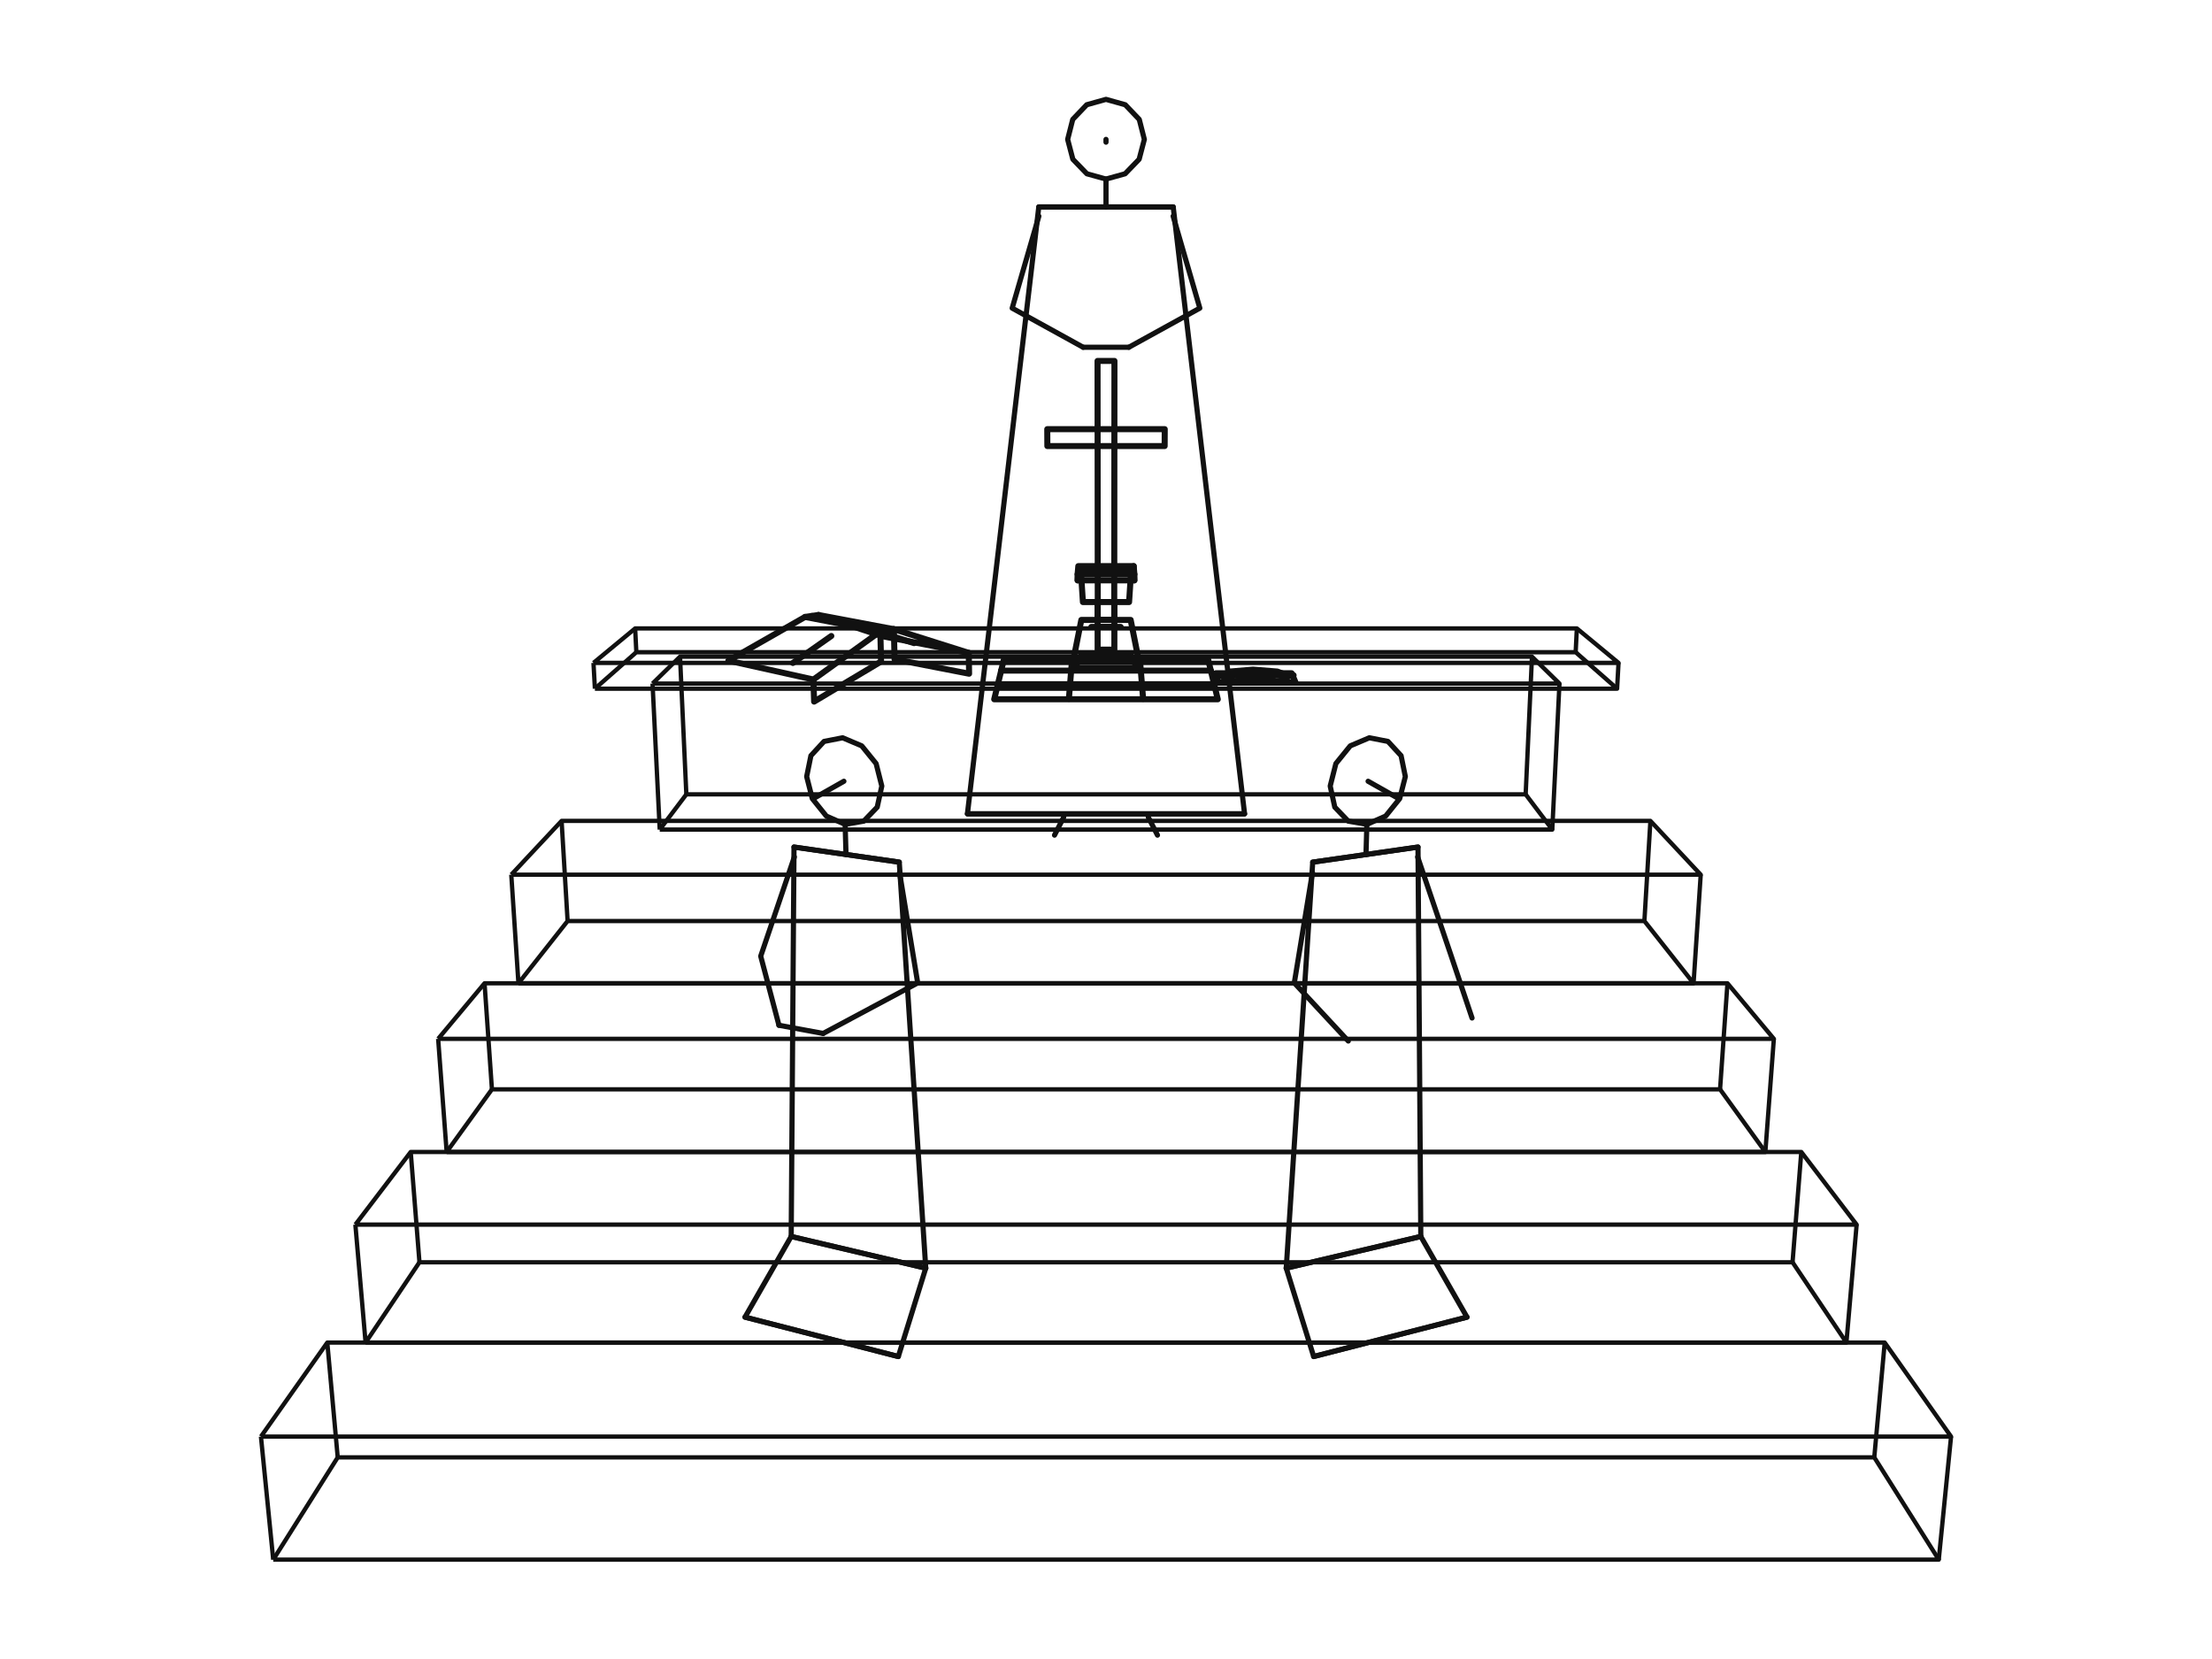
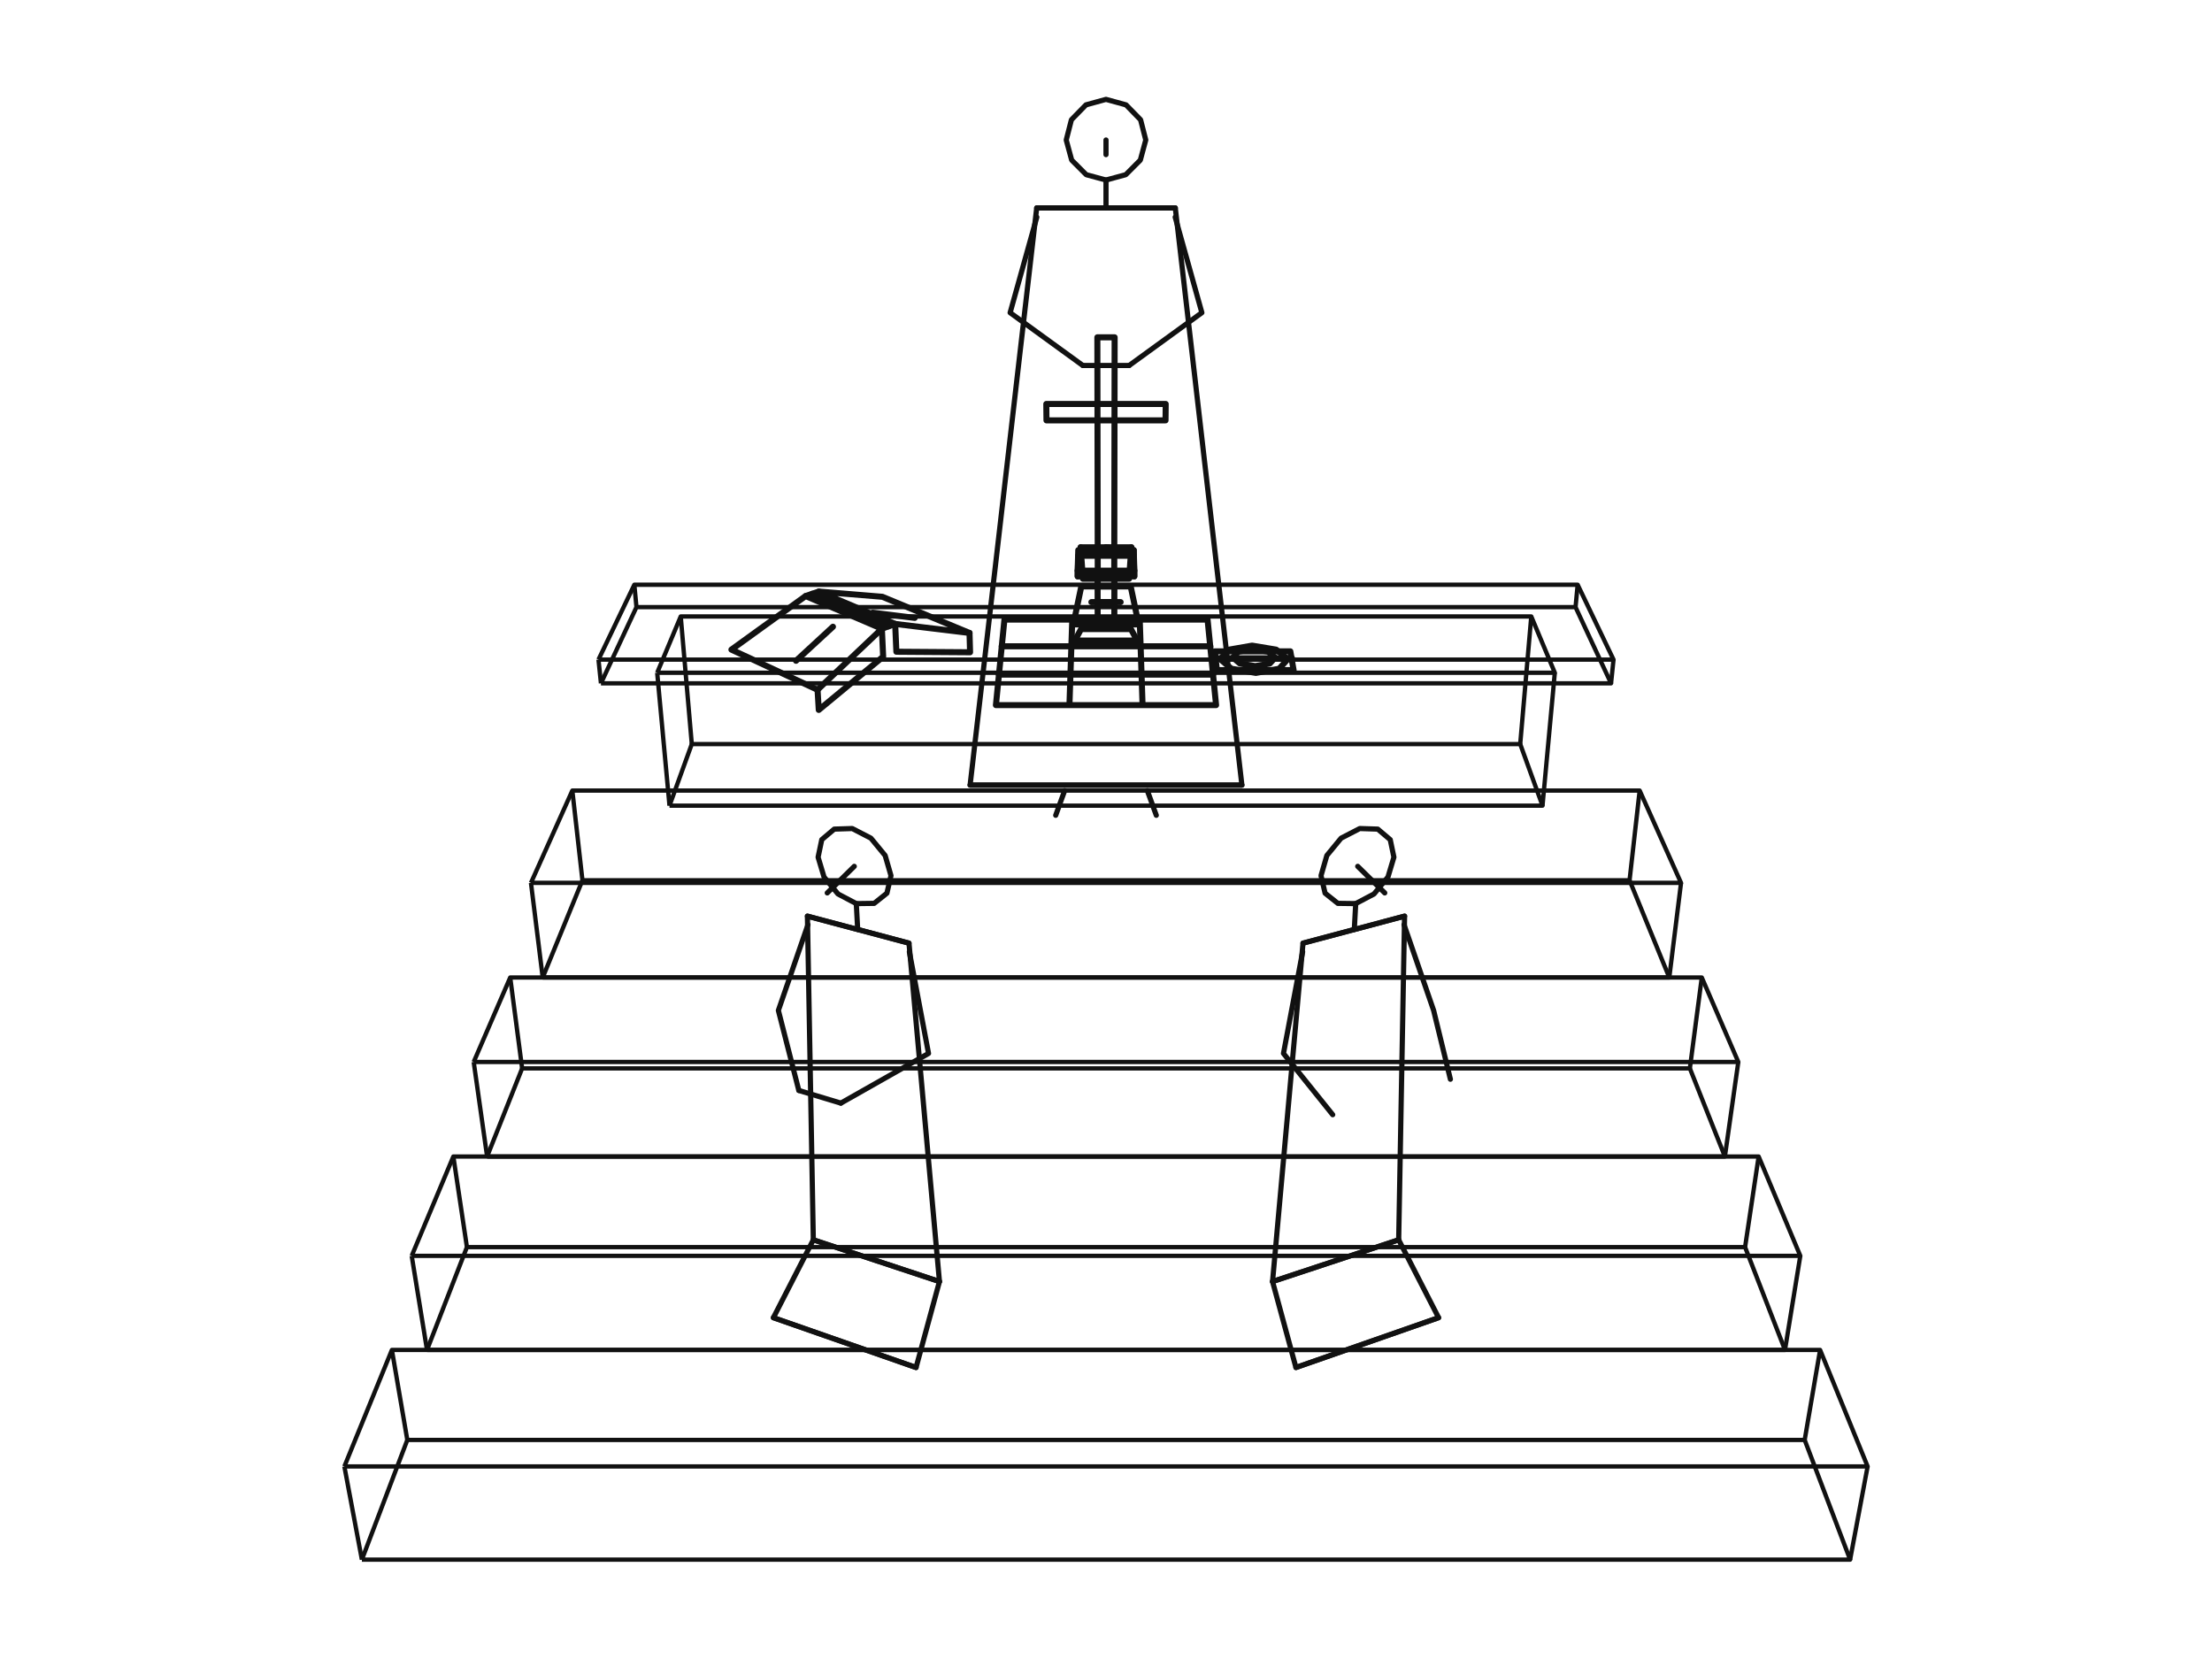
<svg xmlns="http://www.w3.org/2000/svg" width="1024" height="768" viewBox="0 0 1024 768">
  <rect width="100%" height="100%" fill="#ffffff" />
  <style>svg{background:#fff}.g{fill:none;stroke:#111;stroke-width:2.8;stroke-linejoin:round;stroke-linecap:round}.arch{fill:none;stroke:#111;stroke-width:2.0;stroke-linejoin:round}.fig{fill:none;stroke:#111;stroke-width:2.4;stroke-linejoin:round;stroke-linecap:round}</style>
  <g transform="translate(0,0)">
-     <path class="arch" d="M729.42,301.93 L729.97,290.92" />
-     <path class="arch" d="M294.58,301.93 L294.03,290.92" />
-     <path class="arch" d="M706.27,367.73 L709.20,303.98" />
-     <path class="arch" d="M317.73,367.73 L314.80,303.98" />
-     <path class="g" d="M527.16,305.71 L496.84,305.71" />
-     <path class="g" d="M527.16,305.71 L523.42,286.98 L500.58,286.98 L496.84,305.71 L527.16,305.71" />
-     <path class="arch" d="M305.41,384.04 L718.59,384.04 L706.27,367.73 L317.73,367.73 L305.41,384.04" />
-     <path class="g" d="M515.81,286.98 L515.91,167.09 L508.09,167.09 L508.19,286.98 L515.81,286.98" />
-     <path class="arch" d="M761.24,426.37 L764.02,380.02" />
-     <path class="arch" d="M262.76,426.37 L259.98,380.02" />
-     <path class="g" d="M497.53,309.28 L500.41,303.58 L523.59,303.58 L526.47,309.28 L497.53,309.28" />
-     <path class="g" d="M508.12,290.22 L508.13,300.73 L515.87,300.73 L515.88,290.22" />
-     <path class="g" d="M505.22,290.22 L518.78,290.22" />
-     <path class="g" d="M539.15,206.49 L484.85,206.49 L484.81,198.67 L539.19,198.67 L539.15,206.49" />
-     <path class="g" d="M508.11,278.71 L508.12,290.22 L515.88,290.22 L515.89,278.71" />
-     <path class="g" d="M463.43,310.45 L560.57,310.45" />
-     <path class="fig" d="M447.85,376.75 L576.15,376.75" />
-     <path class="g" d="M500.30,263.25 L501.31,278.71 L522.69,278.71 L523.70,263.25" />
-     <path class="g" d="M372.69,285.60 L378.91,284.69" />
-     <path class="arch" d="M302.08,316.44 L721.92,316.44 L709.20,303.98 L314.80,303.98 L302.08,316.44" />
-     <path class="g" d="M500.30,263.25 L523.70,263.25" />
-     <path class="g" d="M448.47,302.25 L413.80,291.28 L378.91,284.69 L408.49,294.52 L448.47,302.25" />
-     <path class="arch" d="M275.40,318.81 L748.60,318.81 L729.42,301.93 L294.58,301.93 L275.40,318.81" />
-     <path class="g" d="M423.15,297.72 L403.57,291.51" />
-     <path class="g" d="M500.25,263.88 L512.00,264.10 L523.75,263.88 L512.00,262.62" />
-     <path class="arch" d="M274.74,306.87 L749.26,306.87 L729.97,290.92 L294.03,290.92 L274.74,306.87" />
-     <path class="fig" d="M492.45,378.23 L488.17,386.61" />
-     <path class="fig" d="M531.55,378.23 L535.83,386.61" />
-     <path class="g" d="M524.81,264.82 L524.82,262.08" />
-     <path class="g" d="M494.82,323.51 L496.36,304.48" />
-     <path class="g" d="M529.18,323.51 L527.64,304.48" />
-     <path class="g" d="M563.31,312.58 L598.84,312.58" />
-     <path class="g" d="M581.73,314.10 L588.49,313.52 L590.95,312.19 L587.49,310.88 L580.44,310.32 L573.77,310.88 L571.21,312.19 L574.58,313.52 L581.73,314.10" />
-     <path class="g" d="M582.12,316.04 L592.97,315.11 L596.86,312.97 L591.29,310.87 L580.05,309.98 L569.42,310.87 L565.28,312.97 L570.63,315.11 L582.12,316.04" />
-     <path class="g" d="M563.83,315.85 L599.72,315.85 L597.93,311.67 L562.78,311.67 L563.83,315.85" />
-     <path class="arch" d="M305.41,384.04 L302.08,316.44" />
-     <path class="arch" d="M718.59,384.04 L721.92,316.44" />
-     <path class="g" d="M410.67,291.77 L375.81,285.15" />
-     <path class="g" d="M448.47,302.25 L448.62,311.88 L414.12,305.18 L413.80,291.28" />
-     <path class="g" d="M460.25,323.71 L563.75,323.71 L559.12,304.67 L464.88,304.67 L460.25,323.71" />
-     <path class="g" d="M498.87,268.66 L525.13,268.66 L524.81,264.82 L499.19,264.82 L498.87,268.66" />
-     <path class="g" d="M498.86,265.85 L525.14,265.85 L524.82,262.08 L499.18,262.08 L498.86,265.85" />
-     <path class="g" d="M461.89,316.75 L562.11,316.75" />
-     <path class="g" d="M367.05,306.90 L384.84,294.42" />
-     <path class="arch" d="M240.00,455.19 L784.00,455.19 L761.24,426.37 L262.76,426.37 L240.00,455.19" />
-     <path class="fig" d="M480.89,95.79 L447.85,376.75 L576.15,376.75 L543.11,95.79 L480.89,95.79" />
-     <path class="g" d="M498.87,268.66 L498.86,265.85" />
-     <path class="g" d="M525.13,268.66 L525.14,265.85" />
-     <path class="g" d="M407.53,292.27 L413.80,291.28" />
-     <path class="arch" d="M275.40,318.81 L274.74,306.87" />
-     <path class="arch" d="M748.60,318.81 L749.26,306.87" />
-     <path class="g" d="M376.55,314.58 L407.53,292.27 L372.69,285.60 L337.19,305.84 L376.55,314.58" />
-     <path class="arch" d="M236.69,404.91 L787.31,404.91 L764.02,380.02 L259.98,380.02 L236.69,404.91" />
-     <path class="g" d="M376.55,314.58 L376.88,324.79 L407.87,306.23 L407.53,292.27" />
-     <path class="fig" d="M480.89,95.79 L543.11,95.79" />
-     <path class="fig" d="M512.00,95.79 L512.00,82.90" />
-     <path class="arch" d="M796.27,504.28 L799.69,455.19" />
-     <path class="arch" d="M227.73,504.28 L224.31,455.19" />
-     <path class="fig" d="M480.92,100.06 L468.57,142.65 L501.43,160.76" />
-     <path class="fig" d="M543.08,100.06 L555.43,142.65 L522.57,160.76" />
-     <path class="fig" d="M529.75,64.53 L527.40,55.28 L520.91,48.49 L512.00,46.00 L503.09,48.49 L496.60,55.28 L494.25,64.53 L496.66,73.73 L503.16,80.45 L512.00,82.90 L520.84,80.45 L527.34,73.73 L529.75,64.53" />
-     <path class="arch" d="M240.00,455.19 L236.69,404.91" />
-     <path class="arch" d="M784.00,455.19 L787.31,404.91" />
-     <path class="fig" d="M512.00,64.53 L512.00,65.81" />
-     <path class="fig" d="M501.43,160.76 L522.57,160.76" />
-     <path class="arch" d="M206.77,533.29 L817.23,533.29 L796.27,504.28 L227.73,504.28 L206.77,533.29" />
-     <path class="arch" d="M202.83,480.91 L821.17,480.91 L799.69,455.19 L224.31,455.19 L202.83,480.91" />
-     <path class="arch" d="M829.82,584.34 L833.87,533.29" />
-     <path class="arch" d="M194.18,584.34 L190.13,533.29" />
-     <path class="arch" d="M206.77,533.29 L202.83,480.91" />
-     <path class="arch" d="M817.23,533.29 L821.17,480.91" />
-     <path class="arch" d="M169.24,621.52 L854.76,621.52 L829.82,584.34 L194.18,584.34 L169.24,621.52" />
-     <path class="fig" d="M595.44,587.06 L657.73,572.40" />
-     <path class="fig" d="M366.27,572.40 L428.56,587.06" />
-     <path class="arch" d="M164.51,566.91 L859.49,566.91 L833.87,533.29 L190.13,533.29 L164.51,566.91" />
-     <path class="fig" d="M595.44,587.06 L608.14,627.98 L679.11,609.74 L657.73,572.40" />
-     <path class="fig" d="M366.27,572.40 L344.89,609.74 L415.86,627.98 L428.56,587.06" />
-     <path class="arch" d="M867.66,674.66 L872.49,621.52" />
-     <path class="arch" d="M156.34,674.66 L151.51,621.52" />
-     <path class="fig" d="M608.14,627.98 L679.11,609.74" />
-     <path class="fig" d="M344.89,609.74 L415.86,627.98" />
-     <path class="fig" d="M367.57,392.13 L366.27,572.40 L428.56,587.06 L416.30,399.11 L367.57,392.13" />
-     <path class="fig" d="M607.70,399.11 L595.44,587.06 L657.73,572.40 L656.43,392.13 L607.70,399.11" />
-     <path class="arch" d="M169.24,621.52 L164.51,566.91" />
-     <path class="arch" d="M854.76,621.52 L859.49,566.91" />
-     <path class="fig" d="M656.27,396.71 L671.84,442.64 L681.45,471.26" />
-     <path class="fig" d="M367.73,396.71 L352.16,442.64 L360.60,474.62" />
-     <path class="fig" d="M607.70,399.11 L656.43,392.13" />
-     <path class="fig" d="M367.57,392.13 L416.30,399.11" />
-     <path class="fig" d="M632.36,395.57 L632.76,381.61" />
-     <path class="fig" d="M391.64,395.57 L391.24,381.61" />
-     <path class="fig" d="M650.57,359.50 L648.60,349.82 L642.53,343.23 L633.91,341.54 L625.07,345.28 L618.42,353.48 L615.79,363.89 L617.91,373.65 L624.14,380.13 L632.76,381.61 L641.46,377.79 L647.96,369.71 L650.57,359.50" />
-     <path class="fig" d="M408.21,363.89 L405.58,353.48 L398.93,345.28 L390.09,341.54 L381.47,343.23 L375.40,349.82 L373.43,359.50 L376.04,369.71 L382.54,377.79 L391.24,381.61 L399.86,380.13 L406.09,373.65 L408.21,363.89" />
-     <path class="arch" d="M126.49,722.00 L897.51,722.00 L867.66,674.66 L156.34,674.66 L126.49,722.00" />
-     <path class="fig" d="M416.41,403.80 L424.83,455.02 L381.06,478.42" />
-     <path class="fig" d="M633.34,361.67 L646.89,369.35" />
-     <path class="fig" d="M390.66,361.67 L377.11,369.35" />
-     <path class="fig" d="M360.60,474.62 L381.06,478.42" />
-     <path class="fig" d="M607.59,403.80 L599.17,455.02 L624.16,481.92" />
-     <path class="arch" d="M120.80,665.03 L903.20,665.03 L872.49,621.52 L151.51,621.52 L120.80,665.03" />
-     <path class="arch" d="M126.49,722.00 L120.80,665.03" />
-     <path class="arch" d="M897.51,722.00 L903.20,665.03" />
+     <path class="arch" d="M703.75,344.45 L708.87,285.38" />
+     <path class="arch" d="M320.25,344.45 L315.13,285.38" />
+     <path class="arch" d="M729.36,281.06 L730.35,270.69" />
+     <path class="arch" d="M294.64,281.06 L293.65,270.69" />
+     <path class="arch" d="M754.37,407.52 L759.05,365.98" />
+     <path class="arch" d="M269.63,407.52 L264.95,365.98" />
+     <path class="arch" d="M309.93,372.96 L714.07,372.96 L703.75,344.45 L320.25,344.45 L309.93,372.96" />
+     <path class="g" d="M527.12,289.04 L496.88,289.04" />
+     <path class="g" d="M527.12,289.04 L523.43,271.47 L500.57,271.47 L496.88,289.04 L527.12,289.04" />
+     <path class="fig" d="M449.09,363.45 L574.91,363.45" />
+     <path class="g" d="M497.60,296.53 L500.46,291.22 L523.54,291.22 L526.40,296.53 L497.60,296.53" />
+     <path class="fig" d="M492.85,366.04 L488.72,377.42" />
+     <path class="fig" d="M531.15,366.04 L535.28,377.42" />
+     <path class="g" d="M508.13,278.74 L508.15,288.56 L515.85,288.56 L515.87,278.74" />
+     <path class="g" d="M463.73,299.18 L560.27,299.18" />
+     <path class="g" d="M505.23,278.74 L518.77,278.74" />
+     <path class="arch" d="M304.23,311.43 L719.77,311.43 L708.87,285.38 L315.13,285.38 L304.23,311.43" />
+     <path class="g" d="M508.11,267.93 L508.13,278.74 L515.87,278.74 L515.89,267.93" />
+     <path class="arch" d="M278.20,316.33 L745.80,316.33 L729.36,281.06 L294.64,281.06 L278.20,316.33" />
+     <path class="g" d="M515.81,271.47 L516.00,156.15 L508.00,156.15 L508.19,271.47 L515.81,271.47" />
+     <path class="g" d="M448.82,293.01 L414.40,288.84 L379.06,273.85 L408.48,276.27 L448.82,293.01" />
+     <path class="g" d="M372.94,275.93 L379.06,273.85" />
+     <path class="g" d="M423.46,286.04 L403.98,283.62" />
+     <path class="arch" d="M251.24,452.52 L772.76,452.52 L754.37,407.52 L269.63,407.52 L251.24,452.52" />
+     <path class="arch" d="M277.06,305.35 L746.94,305.35 L730.35,270.69 L293.65,270.69 L277.06,305.35" />
+     <path class="g" d="M500.26,253.35 L501.31,267.93 L522.69,267.93 L523.74,253.35" />
+     <path class="arch" d="M309.93,372.96 L304.23,311.43" />
+     <path class="arch" d="M714.07,372.96 L719.77,311.43" />
+     <path class="g" d="M500.26,253.35 L523.74,253.35" />
+     <path class="g" d="M495.08,326.24 L496.39,286.66" />
+     <path class="g" d="M528.92,326.24 L527.61,286.66" />
+     <path class="g" d="M562.89,304.76 L598.13,304.76" />
+     <path class="g" d="M581.08,308.37 L587.80,307.17 L590.31,304.40 L586.95,301.65 L579.97,300.49 L573.32,301.65 L570.73,304.40 L574.02,307.17 L581.08,308.37" />
+     <path class="g" d="M581.39,311.51 L592.18,309.58 L596.15,305.12 L590.75,300.73 L579.63,298.88 L569.02,300.73 L564.84,305.12 L570.06,309.58 L581.39,311.51" />
+     <path class="g" d="M563.32,310.22 L598.85,310.22 L597.33,301.52 L562.42,301.52 L563.32,310.22" />
+     <path class="g" d="M500.22,254.91 L512.00,255.48 L523.78,254.91 L512.00,253.29" />
+     <path class="g" d="M539.56,194.60 L484.44,194.60 L484.36,187.01 L539.64,187.01 L539.56,194.60" />
+     <path class="g" d="M448.82,293.01 L449.07,301.95 L414.96,301.71 L414.40,288.84" />
+     <path class="g" d="M461.04,326.42 L562.96,326.42 L559.02,286.83 L464.98,286.83 L461.04,326.42" />
+     <path class="g" d="M524.83,257.27 L524.84,254.68" />
+     <path class="g" d="M411.33,289.95 L376.00,274.89" />
+     <path class="g" d="M462.42,312.30 L561.58,312.30" />
+     <path class="arch" d="M782.29,494.59 L787.81,452.52" />
+     <path class="arch" d="M241.71,494.59 L236.19,452.52" />
+     <path class="arch" d="M245.80,408.70 L778.20,408.70 L759.05,365.98 L264.95,365.98 L245.80,408.70" />
+     <path class="g" d="M498.90,266.81 L525.10,266.81 L524.83,257.27 L499.17,257.27 L498.90,266.81" />
+     <path class="g" d="M368.50,305.90 L385.60,290.13" />
+     <path class="g" d="M498.88,264.18 L525.12,264.18 L524.84,254.68 L499.16,254.68 L498.88,264.18" />
+     <path class="arch" d="M278.20,316.33 L277.06,305.35" />
+     <path class="arch" d="M745.80,316.33 L746.94,305.35" />
+     <path class="g" d="M408.25,291.06 L414.40,288.84" />
+     <path class="g" d="M378.47,319.32 L408.25,291.06 L372.94,275.93 L338.59,300.73 L378.47,319.32" />
+     <path class="g" d="M498.90,266.81 L498.88,264.18" />
+     <path class="g" d="M525.10,266.81 L525.12,264.18" />
+     <path class="arch" d="M251.24,452.52 L245.80,408.70" />
+     <path class="arch" d="M772.76,452.52 L778.20,408.70" />
+     <path class="g" d="M378.47,319.32 L379.03,328.64 L408.84,303.98 L408.25,291.06" />
+     <path class="arch" d="M225.50,535.38 L798.50,535.38 L782.29,494.59 L241.71,494.59 L225.50,535.38" />
+     <path class="fig" d="M479.92,96.25 L449.09,363.45 L574.91,363.45 L544.08,96.25 L479.92,96.25" />
+     <path class="arch" d="M807.85,577.33 L814.13,535.38" />
+     <path class="arch" d="M216.15,577.33 L209.87,535.38" />
+     <path class="arch" d="M219.29,491.61 L804.71,491.61 L787.81,452.52 L236.19,452.52 L219.29,491.61" />
+     <path class="arch" d="M225.50,535.38 L219.29,491.61" />
+     <path class="arch" d="M798.50,535.38 L804.71,491.61" />
+     <path class="arch" d="M197.68,624.93 L826.32,624.93 L807.85,577.33 L216.15,577.33 L197.68,624.93" />
+     <path class="fig" d="M479.97,100.53 L467.62,144.75 L501.27,169.19" />
+     <path class="fig" d="M544.03,100.53 L556.38,144.75 L522.73,169.19" />
+     <path class="fig" d="M589.10,593.26 L647.49,573.95" />
+     <path class="fig" d="M376.51,573.95 L434.90,593.26" />
+     <path class="fig" d="M479.92,96.25 L544.08,96.25" />
+     <path class="arch" d="M835.44,666.60 L842.58,624.93" />
+     <path class="arch" d="M188.56,666.60 L181.42,624.93" />
+     <path class="fig" d="M512.00,96.25 L512.00,83.34" />
+     <path class="fig" d="M589.10,593.26 L599.93,633.06 L665.97,609.99 L647.49,573.95" />
+     <path class="fig" d="M376.51,573.95 L358.03,609.99 L424.07,633.06 L434.90,593.26" />
+     <path class="fig" d="M501.27,169.19 L522.73,169.19" />
+     <path class="fig" d="M599.93,633.06 L665.97,609.99" />
+     <path class="fig" d="M358.03,609.99 L424.07,633.06" />
+     <path class="arch" d="M190.59,581.37 L833.41,581.37 L814.13,535.38 L209.87,535.38 L190.59,581.37" />
+     <path class="fig" d="M530.41,64.81 L528.01,55.44 L521.27,48.54 L512.00,46.00 L502.73,48.54 L495.99,55.44 L493.59,64.81 L496.11,74.11 L502.85,80.87 L512.00,83.34 L521.15,80.87 L527.89,74.11 L530.41,64.81" />
+     <path class="fig" d="M512.00,64.81 L512.00,71.58" />
+     <path class="arch" d="M197.68,624.93 L190.59,581.37" />
+     <path class="arch" d="M826.32,624.93 L833.41,581.37" />
+     <path class="arch" d="M167.53,722.00 L856.47,722.00 L835.44,666.60 L188.56,666.60 L167.53,722.00" />
+     <path class="fig" d="M373.78,424.11 L376.51,573.95 L434.90,593.26 L420.80,436.61 L373.78,424.11" />
+     <path class="fig" d="M603.20,436.61 L589.10,593.26 L647.49,573.95 L650.22,424.11 L603.20,436.61" />
+     <path class="arch" d="M159.42,678.86 L864.58,678.86 L842.58,624.93 L181.42,624.93 L159.42,678.86" />
+     <path class="fig" d="M649.97,428.06 L663.67,467.76 L671.43,499.61" />
+     <path class="fig" d="M374.03,428.06 L360.33,467.76 L369.80,504.80" />
+     <path class="arch" d="M167.53,722.00 L159.42,678.86" />
+     <path class="arch" d="M856.47,722.00 L864.58,678.86" />
+     <path class="fig" d="M603.20,436.61 L650.22,424.11" />
+     <path class="fig" d="M373.78,424.11 L420.80,436.61" />
+     <path class="fig" d="M369.80,504.80 L389.25,510.67" />
+     <path class="fig" d="M626.95,430.30 L627.60,418.30" />
+     <path class="fig" d="M397.05,430.30 L396.40,418.30" />
+     <path class="fig" d="M420.97,440.61 L429.84,487.67 L389.25,510.67" />
+     <path class="fig" d="M603.03,440.61 L594.16,487.67 L616.95,516.03" />
+     <path class="fig" d="M645.28,396.82 L643.58,388.70 L637.81,383.82 L629.48,383.55 L620.83,388.02 L614.24,396.03 L611.54,405.37 L613.42,413.48 L619.31,418.19 L627.60,418.30 L636.07,413.84 L642.53,406.00 L645.28,396.82" />
+     <path class="fig" d="M412.46,405.37 L409.76,396.03 L403.17,388.02 L394.52,383.55 L386.19,383.82 L380.42,388.70 L378.72,396.82 L381.47,406.00 L387.93,413.84 L396.40,418.30 L404.69,418.19 L410.58,413.48 L412.46,405.37" />
+     <path class="fig" d="M628.53,401.06 L641.04,413.36" />
+     <path class="fig" d="M395.47,401.06 L382.96,413.36" />
  </g>
</svg>
